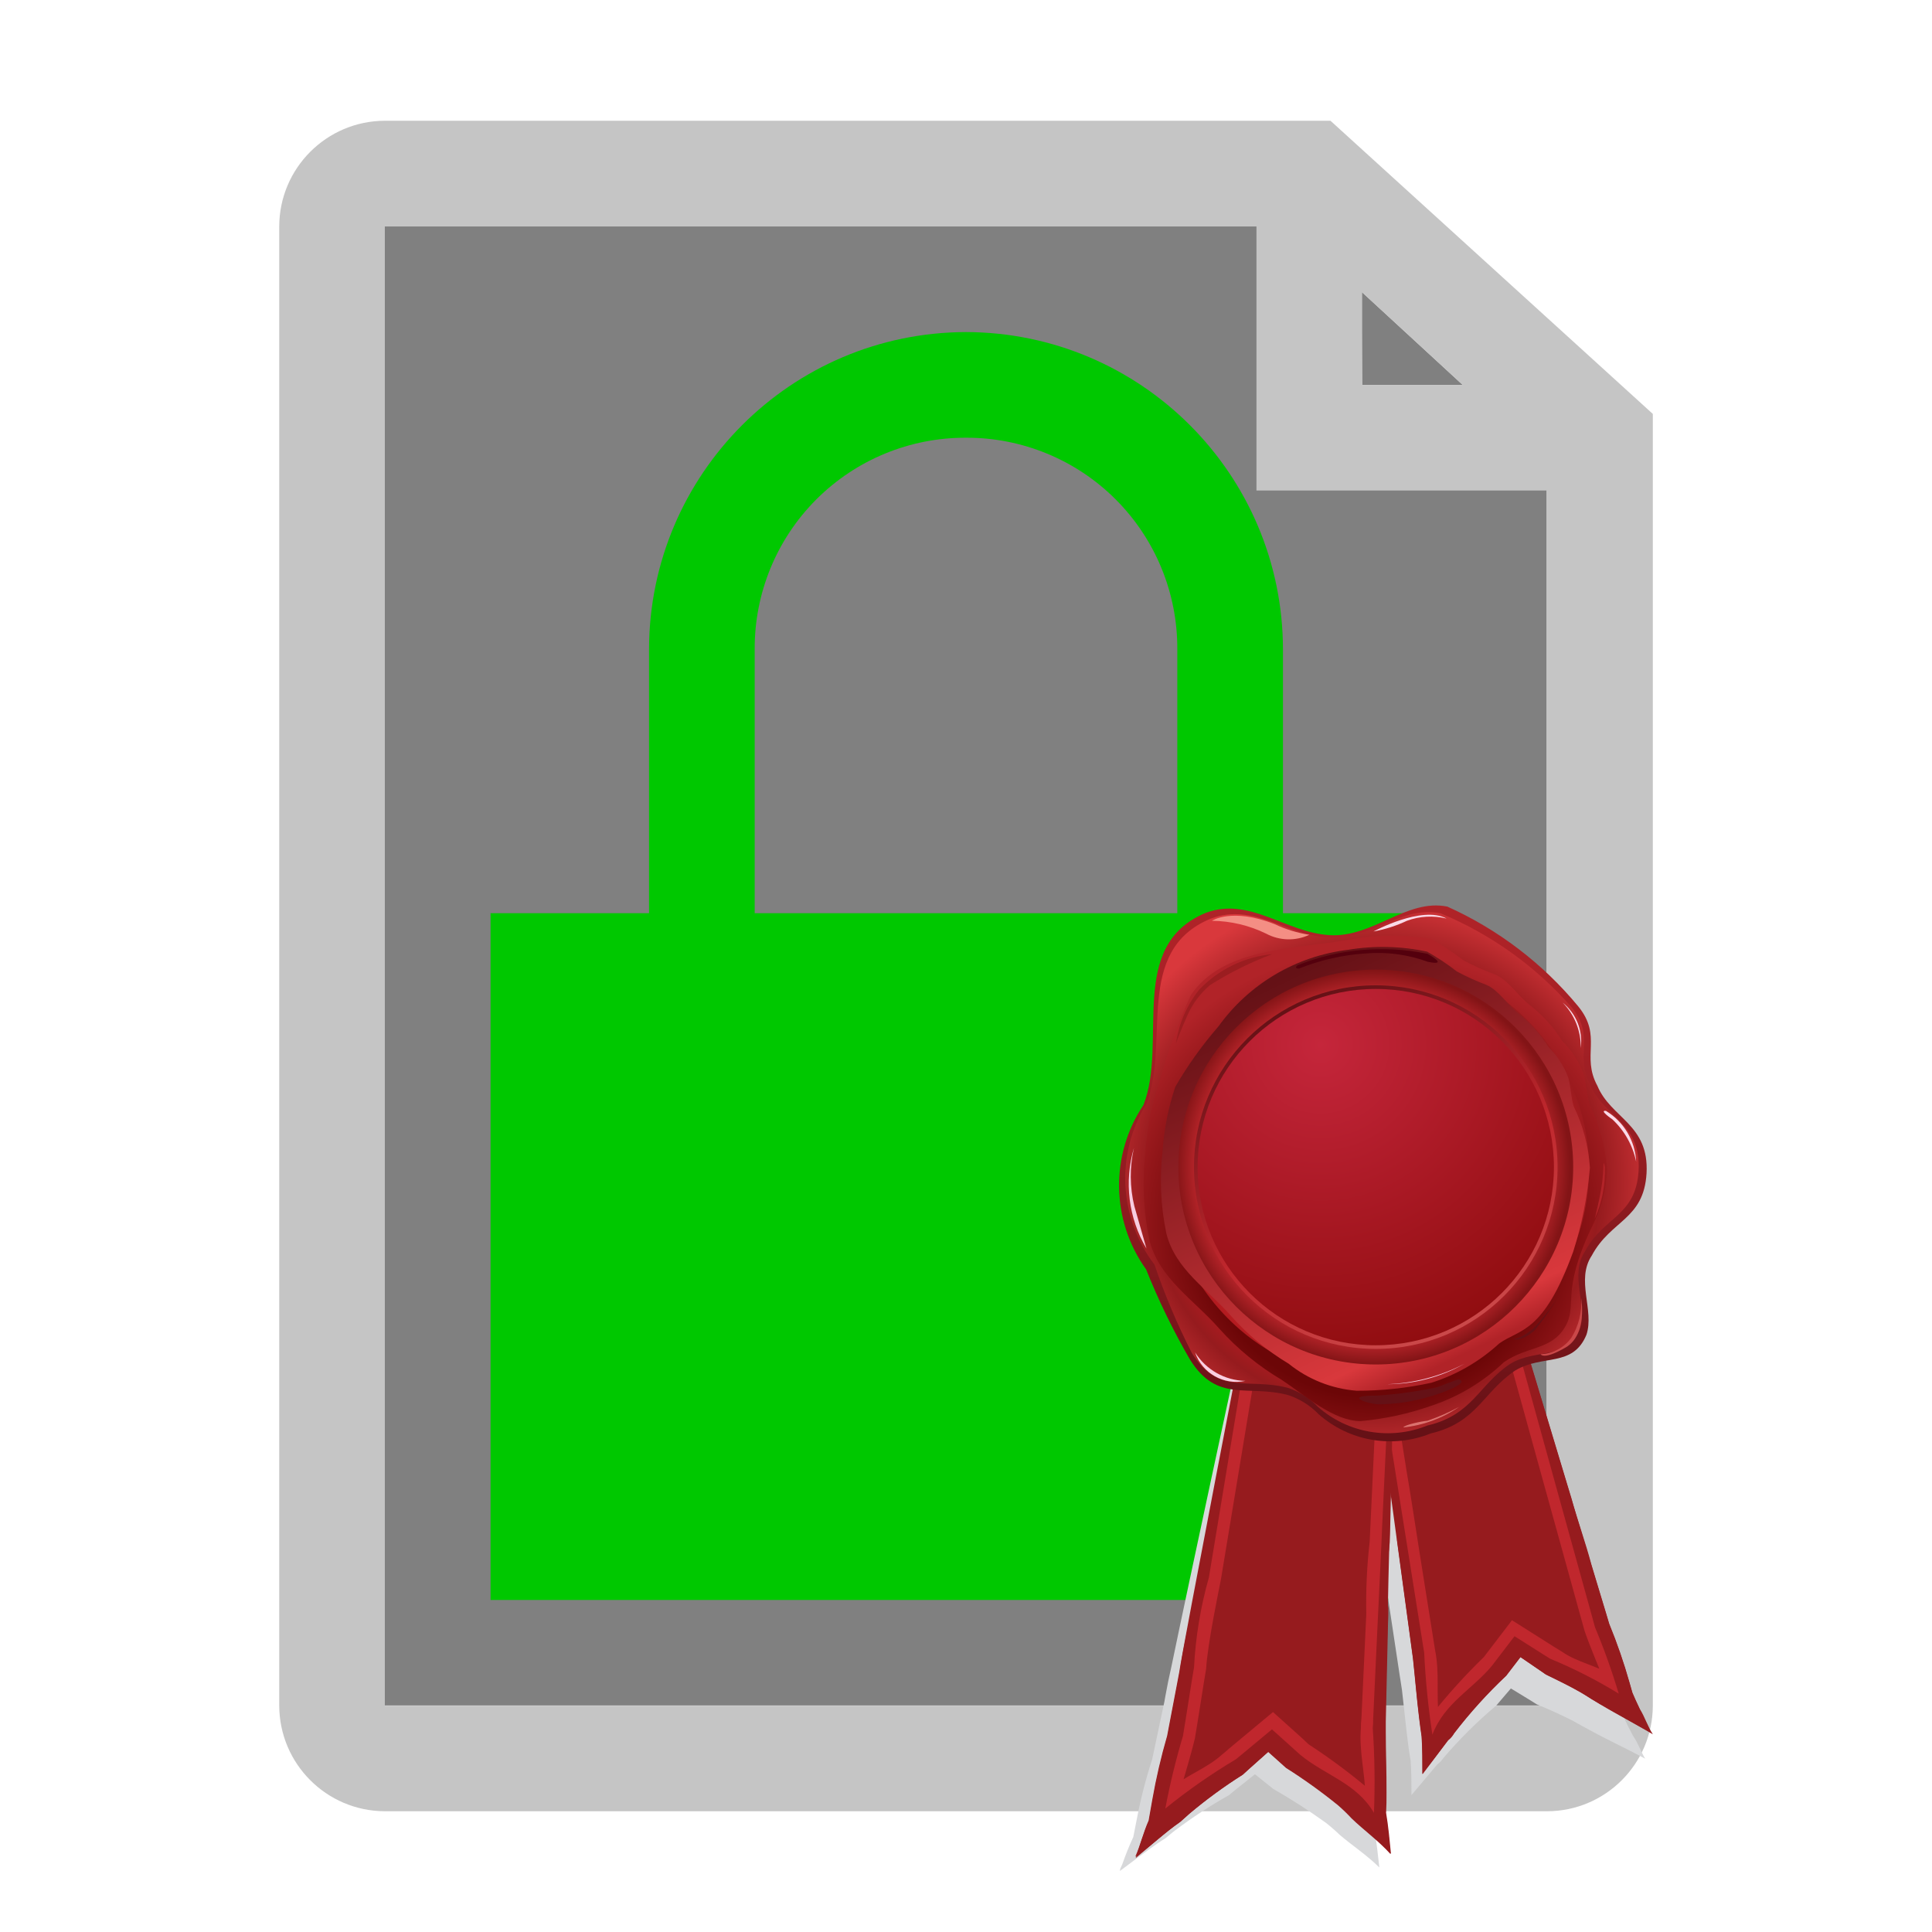
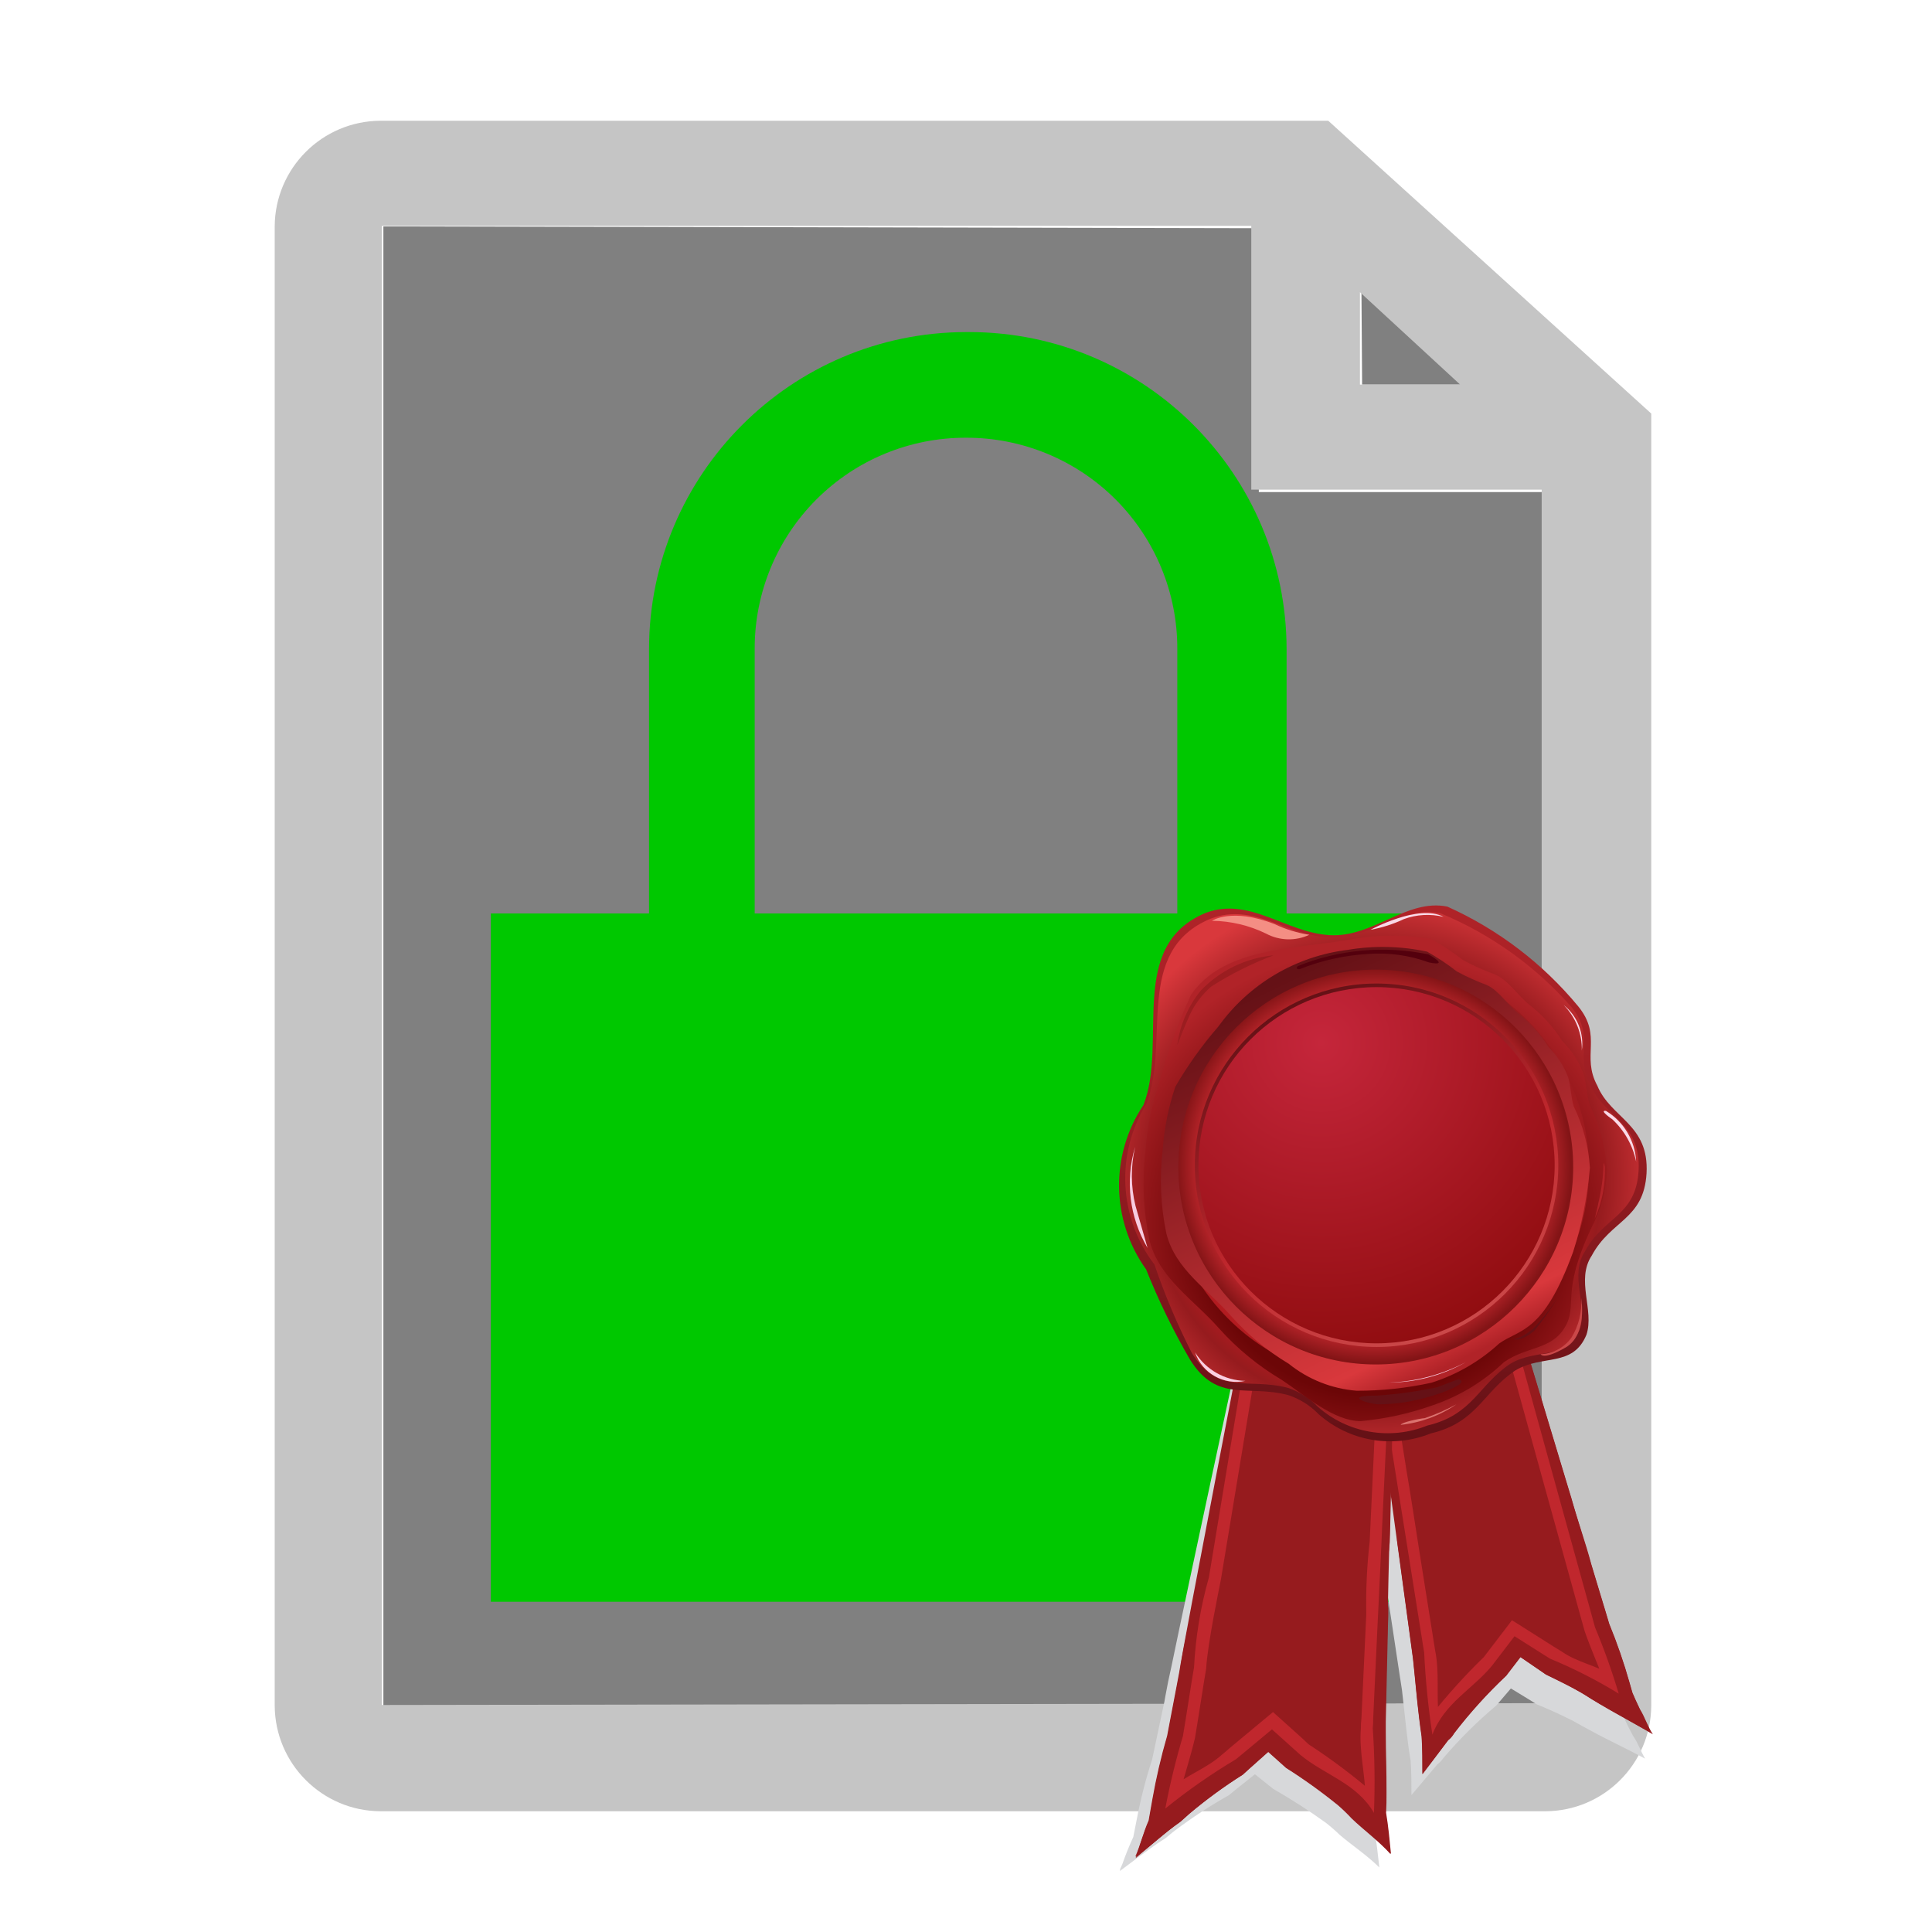
<svg xmlns="http://www.w3.org/2000/svg" width="32" height="32" viewBox="0 0 32 32">
  <defs>
-     <linearGradient id="SVGpjrQYbDa" x1="15.699" x2="15.469" y1="102.24" y2="106.745" gradientTransform="rotate(6.54 714.684 146.484)" gradientUnits="userSpaceOnUse">
+     <linearGradient id="SVGp6OyCckW" x1="15.7" x2="15.5" y1="102" y2="107" gradientTransform="rotate(6.54 714.854 146.08)" gradientUnits="userSpaceOnUse">
      <stop offset=".365" stop-color="#961b1e" />
      <stop offset=".697" stop-color="#961b1e" />
    </linearGradient>
-     <linearGradient id="SVG3XvCmeMT" x1="15.297" x2="15.297" y1="103.82" y2="105.61" gradientTransform="rotate(6.54 714.684 146.484)" gradientUnits="userSpaceOnUse">
+     <linearGradient id="SVGK6aXRbdV" x1="15.3" x2="15.3" y1="104" y2="106" gradientTransform="rotate(6.54 714.854 146.08)" gradientUnits="userSpaceOnUse">
      <stop offset=".326" stop-color="#c0272d" />
      <stop offset=".82" stop-color="#c0272d" />
    </linearGradient>
-     <linearGradient id="SVGJvZNxpNo" x1="-3310.623" x2="-3310.854" y1="803.906" y2="808.435" gradientTransform="matrix(-1.071 .315 .248 .986 -3724.367 274.118)" href="#SVGpjrQYbDa" />
-     <linearGradient id="SVGx5qLZOtO" x1="-3311.013" x2="-3311.013" y1="805.472" y2="807.262" gradientTransform="matrix(-1.071 .315 .248 .986 -3724.367 274.118)" href="#SVG3XvCmeMT" />
-     <linearGradient id="SVGEQLAsz1s" x1="22.94" x2="22.874" y1="23.821" y2="14.932" gradientUnits="userSpaceOnUse">
+     <linearGradient id="SVGI2iyCcGH" x1="-3311" x2="-3311" y1="804" y2="808" gradientTransform="matrix(-1.07 .315 .248 .986 -3724 274)" href="#SVGp6OyCckW" />
+     <linearGradient id="SVGQZKPodbF" x1="-3311" x2="-3311" y1="805" y2="807" gradientTransform="matrix(-1.07 .315 .248 .986 -3724 274)" href="#SVGK6aXRbdV" />
+     <linearGradient id="SVGx0sFyesv" x1="22.9" x2="22.9" y1="23.8" y2="14.9" gradientUnits="userSpaceOnUse">
      <stop offset="0" stop-color="#651116" />
      <stop offset=".053" stop-color="#6a1217" />
      <stop offset=".463" stop-color="#901b20" />
      <stop offset=".793" stop-color="#a72126" />
      <stop offset="1" stop-color="#b02328" />
    </linearGradient>
-     <linearGradient id="SVGdnLahdpX" x1="24.269" x2="21.317" y1="22.368" y2="16.316" gradientUnits="userSpaceOnUse">
+     <linearGradient id="SVGHHENQcRe" x1="24.3" x2="21.3" y1="22.4" y2="16.3" gradientUnits="userSpaceOnUse">
      <stop offset=".006" stop-color="#ca4849" />
      <stop offset=".421" stop-color="#c0272d" />
      <stop offset="1" stop-color="#730b0d" />
    </linearGradient>
-     <linearGradient id="SVGnrW3pbsE" x1="24.103" x2="21.475" y1="22.049" y2="16.617" gradientUnits="userSpaceOnUse">
+     <linearGradient id="SVGzxFGZdyf" x1="24.1" x2="21.5" y1="22" y2="16.6" gradientUnits="userSpaceOnUse">
      <stop offset=".006" stop-color="#ca4849" />
      <stop offset=".421" stop-color="#c0272d" />
      <stop offset="1" stop-color="#651116" />
    </linearGradient>
-     <linearGradient id="SVGzOeIbcsw" x1="24.273" x2="21.218" y1="22.551" y2="16.168" gradientUnits="userSpaceOnUse">
+     <linearGradient id="SVGP9qjncfQ" x1="24.3" x2="21.2" y1="22.6" y2="16.2" gradientUnits="userSpaceOnUse">
      <stop offset=".017" stop-color="#b12328" />
      <stop offset=".096" stop-color="#d9383c" />
      <stop offset=".994" stop-color="#651116" />
    </linearGradient>
-     <radialGradient id="SVGtplzDeII" cx="131.214" cy="24.534" r="172.942" gradientTransform="translate(19.08 18.916)scale(.028)" gradientUnits="userSpaceOnUse">
+     <radialGradient id="SVGd9Nbtcsq" cx="131" cy="24.5" r="173" gradientTransform="translate(19.1 18.9)scale(.028)" gradientUnits="userSpaceOnUse">
      <stop offset=".478" stop-color="#ec1c24" />
      <stop offset=".775" stop-color="#961b1e" />
      <stop offset="1" stop-color="#d9383c" />
    </radialGradient>
-     <radialGradient id="SVGP2OB2cUE" cx="137.714" cy="50.972" r="170.148" gradientTransform="translate(19.021 18.917)scale(.027)" gradientUnits="userSpaceOnUse">
+     <radialGradient id="SVGfbSYEePU" cx="138" cy="51" r="170" gradientTransform="translate(19 18.9)scale(.027)" gradientUnits="userSpaceOnUse">
      <stop offset=".618" stop-color="#6c0607" />
      <stop offset=".994" stop-color="#b12328" />
    </radialGradient>
-     <radialGradient id="SVGXb7w0bCP" cx="-127.767" cy="14.566" r="120.907" gradientTransform="translate(19.287 19.73)scale(-.027)" gradientUnits="userSpaceOnUse">
+     <radialGradient id="SVG550VBb5E" cx="-128" cy="14.6" r="121" gradientTransform="translate(19.3 19.7)scale(-.027)" gradientUnits="userSpaceOnUse">
      <stop offset=".876" stop-color="#c0272d" />
      <stop offset="1" stop-color="#831416" />
    </radialGradient>
-     <radialGradient id="SVGgGZRSXhi" cx="-95.684" cy="89.934" r="191.556" gradientTransform="translate(19.287 19.73)scale(-.027)" gradientUnits="userSpaceOnUse">
+     <radialGradient id="SVGjW9dZXOk" cx="-95.7" cy="89.9" r="192" gradientTransform="translate(19.3 19.7)scale(-.027)" gradientUnits="userSpaceOnUse">
      <stop offset="0" stop-color="#c5263b" />
      <stop offset="1" stop-color="#910d10" />
    </radialGradient>
  </defs>
-   <path fill="gray" d="M6.354 3.748v24.5h19.265V8.115h-4.8V3.748Zm16.195 1.084l.011 1.544h1.669l-1.68-1.547Z" />
-   <path fill="#c5c5c5" d="M22.037 2H6.374a1.755 1.755 0 0 0-1.749 1.751v24.5A1.755 1.755 0 0 0 6.374 30h19.251a1.755 1.755 0 0 0 1.751-1.749V6.856Zm.525 2.844l1.663 1.531h-1.663ZM6.374 28.251v-24.5h14.437v4.374h4.812v20.126Z" />
-   <path fill="#00c800" d="M16 5.5a5.264 5.264 0 0 0-5.25 5.25v4.375H8.125V26.5h15.75V15.125H21.25V10.75A5.264 5.264 0 0 0 16 5.5m0 1.75a3.487 3.487 0 0 1 3.5 3.5v4.375h-7V10.75a3.487 3.487 0 0 1 3.5-3.5" />
+   <path fill="gray" d="M6.35 3.75v24.5h19.3V8.15h-4.8V3.78zm16.2 1.08l.011 1.54h1.67l-1.68-1.55z" />
+   <path fill="#c5c5c5" d="M22 2H6.3a1.76 1.76 0 0 0-1.75 1.75v24.5A1.76 1.76 0 0 0 6.3 30h19.3a1.76 1.76 0 0 0 1.75-1.75V6.85zm.525 2.84l1.66 1.53h-1.66zm-16.2 23.4V3.74h14.4v4.37h4.81v20.1z" />
+   <path fill="#00c800" d="M16 5.5a5.26 5.26 0 0 0-5.25 5.25v4.38H8.13v11.4h15.8v-11.4h-2.62v-4.38a5.26 5.26 0 0 0-5.25-5.25zm0 1.75a3.49 3.49 0 0 1 3.5 3.5v4.38h-7v-4.38a3.49 3.49 0 0 1 3.5-3.5" />
  <path fill="#d7d8da" d="M27.047 28.749c-.062-.115-.089-.173-.126-.249l-.048-.15a8 8 0 0 0-.342-.889l-.048-.144l-.186-.555l-.007-.018l-.06-.179c-.054-.177-.112-.341-.171-.508l-.151-.449l-.013-.041l-.069-.2l-1.391-4.139l-.152.063l-1.877.809h-.017l-.044.019v.018l.006.04c.016.107.054.356.1.694l-1.771-.4l-.174-.037s-.8 3.7-1.105 5.176a10 10 0 0 0-.1.49l-.015.085l-.044.207l-.127.6l-.033.154a8 8 0 0 0-.249.965l-.062.315a5 5 0 0 0-.182.451q-.019.047-.042.094l.01-.006l-.01.026q.122-.09.243-.182c.165-.119.323-.244.5-.353l.013-.009l.122-.1l.031-.024a8 8 0 0 1 .9-.59l.1-.083l.33-.263l.143.115l.159.127a10 10 0 0 1 .875.564a3 3 0 0 1 .229.2c.207.176.452.337.654.538c-.022-.2-.045-.422-.082-.62c0-.1.006-.2.007-.307c0-.306-.011-.609-.013-.914v-.162l.037-1.481l.006-.222c.009-.367.025-1.051.028-1.106l.016-.62l.105.7l.014.1l.069.454l.157 1.04l.007.042l.024.156c.035.293.062.587.1.882q.019.151.044.294c.013.183.013.384.013.565c.134-.161.291-.341.43-.51a.4.4 0 0 0 .1-.105a7.5 7.5 0 0 1 .877-.87l.126-.148l.114-.133l.328.2l.1.063q.302.123.593.27l.163.091l.15.081c.286.157.6.3.89.458c-.073-.12-.118-.261-.202-.38" />
-   <path fill="url(#SVGpjrQYbDa)" d="m22.534 21.04l.448 3.306q.018.115.041.232a3.2 3.2 0 0 1 .117.934l.032.234l.234 1.729c.035.322.06.644.1.967q.02.162.043.323c.013.2.013.421.013.62c.132-.176.286-.374.424-.56a.4.4 0 0 0 .1-.116a8 8 0 0 1 .863-.954l.124-.162l.112-.146l.323.221l.1.069c.2.091.394.188.584.3q.07.042.161.1l.148.089c.281.172.59.327.876.5c-.088-.132-.132-.286-.215-.417c-.061-.126-.088-.19-.124-.273l-.047-.165a9 9 0 0 0-.337-.976l-.047-.158l-.184-.609q-.033-.104-.064-.212c-.1-.38-.225-.711-.331-1.1l-.068-.224l-1.369-4.541Z" />
+   <path fill="url(#SVGp6OyCckW)" d="m22.534 21.04l.448 3.306q.018.115.041.232a3.2 3.2 0 0 1 .117.934l.032.234l.234 1.729c.035.322.06.644.1.967q.02.162.043.323c.013.2.013.421.013.62c.132-.176.286-.374.424-.56a.4.4 0 0 0 .1-.116a8 8 0 0 1 .863-.954l.124-.162l.112-.146l.323.221l.1.069c.2.091.394.188.584.3q.07.042.161.1l.148.089c.281.172.59.327.876.5c-.088-.132-.132-.286-.215-.417c-.061-.126-.088-.19-.124-.273l-.047-.165a9 9 0 0 0-.337-.976l-.047-.158l-.184-.609q-.033-.104-.064-.212c-.1-.38-.225-.711-.331-1.1l-.068-.224l-1.369-4.541Z" />
  <path fill="#961b1e" d="m24.588 20.053l1.369 4.541l.463 1.535l.184.609l.047.158a9 9 0 0 1 .337.976l.047.165c.036.083.063.147.124.273s.127.263.193.395c-.286-.154-.573-.331-.854-.481l-.148-.089a2 2 0 0 0-.161-.1c-.19-.108-.385-.2-.584-.3l-.1-.069l-.323-.221l-.112.146l-.124.162a8 8 0 0 0-.863.954a.4.4 0 0 1-.1.116c-.137.185-.292.383-.424.56c0-.2 0-.418-.013-.62a9 9 0 0 1-.043-.323c-.039-.323-.065-.645-.1-.967l-.023-.171l-.85-6.265l.139-.065l.51 3.21l.256 1.612l.229 1.443l.023.146a9 9 0 0 0 .093 1.131c.211-.414.594-.626.867-.974l.084-.112l.335-.448l.549.339l.114.071c.3.174.657.268.965.443c-.107-.281-.234-.564-.338-.849l-.037-.128l-.253-.907l-.356-1.274l-1.27-4.553Z" />
-   <path fill="url(#SVG3XvCmeMT)" d="m22.576 21.015l.507 3.184l.255 1.6l.228 1.432l.023.144a13 13 0 0 0 .136 1.356c.2-.526.663-.75.985-1.139l.084-.11l.338-.442l-.11.021l.539.341l.113.071a8 8 0 0 1 1.137.579a11 11 0 0 0-.393-1.1l-.072-.262l-.163-.589l-.443-1.6l-1.211-4.38l-.172.061l1.21 4.38c.023.08.423 1.532.443 1.6l.163.59l.073.262c.1.289.226.573.334.853l.126-.116c-.271-.17-.573-.212-.834-.393l-.116-.071l-.651-.412l-.063-.039l-.042.057l-.338.442l-.084.11a10 10 0 0 0-.877.971a.3.3 0 0 0 .13.04c-.043-.36.014-.751-.06-1.116l-.023-.144l-.228-1.432c-.012-.074-.2-1.293-.218-1.37l-.543-3.413Z" />
-   <path fill="url(#SVGJvZNxpNo)" d="m23.1 21.977l-.077 3.448q-.001.12-.016.244a3.1 3.1 0 0 0-.012.973q.001.122-.005.244l-.037 1.625v.178c0 .334.014.667.012 1q.002.168-.007.337c.037.217.059.459.081.68c-.2-.22-.441-.4-.644-.59a3 3 0 0 0-.225-.218a9 9 0 0 0-.862-.619l-.156-.14l-.141-.126l-.324.289l-.1.091a8 8 0 0 0-.886.648l-.15.134c-.255.178-.5.4-.74.6c.066-.2.132-.419.221-.621l.061-.346a10 10 0 0 1 .246-1.058l.032-.17l.125-.655l.043-.228c.056-.4.156-.819.225-1.182l.046-.242l.929-4.886Z" />
+   <path fill="url(#SVGK6aXRbdV)" d="m22.576 21.015l.507 3.184l.255 1.6l.228 1.432l.023.144a13 13 0 0 0 .136 1.356c.2-.526.663-.75.985-1.139l.084-.11l.338-.442l-.11.021l.539.341l.113.071a8 8 0 0 1 1.137.579a11 11 0 0 0-.393-1.1l-.072-.262l-.163-.589l-.443-1.6l-1.211-4.38l-.172.061l1.21 4.38c.023.08.423 1.532.443 1.6l.163.59l.073.262c.1.289.226.573.334.853l.126-.116c-.271-.17-.573-.212-.834-.393l-.116-.071l-.651-.412l-.063-.039l-.042.057l-.338.442l-.084.11a10 10 0 0 0-.877.971a.3.3 0 0 0 .13.04c-.043-.36.014-.751-.06-1.116l-.023-.144l-.228-1.432c-.012-.074-.2-1.293-.218-1.37l-.543-3.413Z" />
+   <path fill="url(#SVGI2iyCcGH)" d="m23.1 21.977l-.077 3.448q-.001.12-.016.244a3.1 3.1 0 0 0-.012.973q.001.122-.005.244l-.037 1.625v.178c0 .334.014.667.012 1q.002.168-.007.337c.037.217.059.459.081.68c-.2-.22-.441-.4-.644-.59a3 3 0 0 0-.225-.218a9 9 0 0 0-.862-.619l-.156-.14l-.141-.126l-.324.289l-.1.091a8 8 0 0 0-.886.648l-.15.134c-.255.178-.5.4-.74.6c.066-.2.132-.419.221-.621l.061-.346a10 10 0 0 1 .246-1.058l.032-.17l.125-.655l.043-.228c.056-.4.156-.819.225-1.182l.046-.242l.929-4.886Z" />
  <path fill="#961b1e" d="M20.732 21.386s-1.144 5.907-1.2 6.31l-.043.228l-.125.655l-.032.17a10 10 0 0 0-.246 1.058l-.061.346c-.089.2-.133.4-.221.6c.264-.176.485-.4.739-.575c.059-.053.115-.1.15-.134a8 8 0 0 1 .886-.648l.1-.091l.324-.289l.141.126l.156.14a9 9 0 0 1 .862.619a3 3 0 0 1 .225.218c.2.193.445.369.644.59c-.022-.22-.044-.463-.081-.68c0-.113.007-.225.007-.337c0-.335-.01-.669-.012-1v-.178l.037-1.625c0-.081.029-1.38.033-1.46l.077-3.448l-.16-.038l-.156 3.362c0 .08-.075 1.61-.078 1.688l-.07 1.512l-.007.152a8 8 0 0 1 .039 1.167c-.282-.378-.727-.517-1.068-.816l-.105-.1l-.422-.388l-.556.454l-.116.095c-.308.237-.684.4-1 .644c.083-.307.185-.62.263-.93l.024-.138c.048-.288.1-.617.164-.972l.23-1.365l.823-4.882Z" />
-   <path fill="url(#SVGx5qLZOtO)" d="m23.049 21.961l-.157 3.335c0 .08-.075 1.6-.078 1.675l-.07 1.5q.002.076-.007.151a13 13 0 0 1 .02 1.405c-.286-.493-.818-.628-1.218-.96l-.106-.095l-.424-.381h.122l-.546.454l-.114.094a10 10 0 0 0-1.17.816a12 12 0 0 1 .292-1.2l.046-.28l.1-.631l.038-.228a6.7 6.7 0 0 1 .246-1.488l.776-4.691l.2.028l-.776 4.691c-.015.087-.221 1.051-.246 1.488l-.038.228l-.1.631l-.046.281c-.074.314-.176.627-.259.934l-.151-.092c.274-.228.6-.331.861-.567a2 2 0 0 0 .117-.1l.66-.549l.064-.053l.059.053l.424.381l.106.1a10 10 0 0 1 1.078.81a.4.4 0 0 1-.137.067c0-.375-.108-.761-.074-1.146q-.002-.074.008-.151l.07-1.5l.011-.235a9 9 0 0 1 .056-1.2l.168-3.575Z" />
-   <path fill="url(#SVGEQLAsz1s)" d="M21.841 23.424a1.79 1.79 0 0 0 1.857.318c.77-.182.86-.681 1.4-1.043c.453-.272.951-.045 1.178-.59c.136-.408-.181-.907.09-1.315c.317-.59.86-.59.906-1.36c.045-.816-.589-.907-.815-1.451c-.271-.5.09-.816-.317-1.315a6 6 0 0 0-2.168-1.652c-.679-.136-1.228.518-1.953.473s-1.323-.641-2.048-.369c-1.313.544-.624 2.138-1.031 3.181a2.39 2.39 0 0 0 .043 2.724a11.4 11.4 0 0 0 .727 1.494c.453.725.951.408 1.63.589a1.24 1.24 0 0 1 .501.316" />
-   <path fill="url(#SVGtplzDeII)" d="M21.827 23.3a1.75 1.75 0 0 0 1.815.311c.753-.178.841-.666 1.373-1.022c.443-.266.93-.044 1.151-.577c.133-.4-.177-.888.088-1.288c.31-.577.842-.577.886-1.333c.045-.8-.575-.888-.8-1.421c-.265-.488.089-.8-.31-1.288a5.9 5.9 0 0 0-2.17-1.555c-.664-.133-1.151.444-1.86.4s-1.24-.578-1.948-.311c-1.284.533-.664 2.043-1.063 3.065a2.35 2.35 0 0 0 .133 2.665a11 11 0 0 0 .62 1.466c.443.71.93.4 1.594.577a1.2 1.2 0 0 1 .491.311" />
-   <circle cx="22.787" cy="19.331" r="3.379" fill="url(#SVGdnLahdpX)" />
-   <path fill="url(#SVGP2OB2cUE)" d="M26.327 18.292c-.048-.159-.048-.335-.1-.51a1.5 1.5 0 0 0-.354-.542a2.3 2.3 0 0 0-.531-.59c-.209-.16-.354-.415-.579-.51a4 4 0 0 1-.531-.239a4.4 4.4 0 0 0-.531-.351a3.9 3.9 0 0 0-1.421.027c-.933.143-2.043.143-2.557.908a9 9 0 0 0-.525 1.457a4.5 4.5 0 0 0-.225 1.116a4.6 4.6 0 0 0 .065 1.483c.161.638.74.989 1.158 1.467a4.4 4.4 0 0 0 1.03.845c.386.255.86.685 1.31.685a4.8 4.8 0 0 0 1.173-.255a3.2 3.2 0 0 0 1.2-.72c.384-.269.782-.2 1.008-.576s-.077-.554.444-1.654a2.25 2.25 0 0 0 .257-.957a2.9 2.9 0 0 0-.291-1.084m-3.539 4.576a3.5 3.5 0 1 1 3.531-3.5a3.516 3.516 0 0 1-3.531 3.5" />
-   <circle cx="22.787" cy="19.331" r="3.313" fill="url(#SVGXb7w0bCP)" />
-   <circle cx="22.787" cy="19.331" r="3.011" fill="url(#SVGnrW3pbsE)" />
-   <circle cx="22.787" cy="19.331" r="2.951" fill="url(#SVGgGZRSXhi)" />
-   <path fill="url(#SVGzOeIbcsw)" d="M26.065 18.324c-.045-.149-.045-.313-.09-.477a1.4 1.4 0 0 0-.328-.506a2.2 2.2 0 0 0-.491-.551c-.194-.149-.328-.387-.536-.477a4 4 0 0 1-.491-.223a4 4 0 0 0-.492-.328a3.5 3.5 0 0 0-1.31-.03A3.1 3.1 0 0 0 20.182 17a6.5 6.5 0 0 0-.715 1a4.2 4.2 0 0 0-.209 1.043a4.3 4.3 0 0 0 .06 1.385c.149.6.685.924 1.073 1.37a4.1 4.1 0 0 0 .953.789a2.05 2.05 0 0 0 1.126.448a5.7 5.7 0 0 0 1.24-.133a3 3 0 0 0 1.122-.65c.348-.247.73-.161 1.225-1.52a6.4 6.4 0 0 0 .277-1.392a2.7 2.7 0 0 0-.269-1.016M22.787 22.6a3.27 3.27 0 1 1 3.27-3.27a3.27 3.27 0 0 1-3.27 3.27" />
+   <path fill="url(#SVGQZKPodbF)" d="m23.049 21.961l-.157 3.335c0 .08-.075 1.6-.078 1.675l-.07 1.5q.002.076-.007.151a13 13 0 0 1 .02 1.405c-.286-.493-.818-.628-1.218-.96l-.106-.095l-.424-.381h.122l-.546.454l-.114.094a10 10 0 0 0-1.17.816a12 12 0 0 1 .292-1.2l.046-.28l.1-.631l.038-.228a6.7 6.7 0 0 1 .246-1.488l.776-4.691l.2.028l-.776 4.691c-.015.087-.221 1.051-.246 1.488l-.038.228l-.1.631l-.046.281c-.074.314-.176.627-.259.934l-.151-.092c.274-.228.6-.331.861-.567a2 2 0 0 0 .117-.1l.66-.549l.064-.053l.059.053l.424.381l.106.1a10 10 0 0 1 1.078.81a.4.4 0 0 1-.137.067c0-.375-.108-.761-.074-1.146q-.002-.074.008-.151l.07-1.5l.011-.235a9 9 0 0 1 .056-1.2l.168-3.575Z" />
+   <path fill="url(#SVGx0sFyesv)" d="M21.841 23.424a1.79 1.79 0 0 0 1.857.318c.77-.182.86-.681 1.4-1.043c.453-.272.951-.045 1.178-.59c.136-.408-.181-.907.09-1.315c.317-.59.86-.59.906-1.36c.045-.816-.589-.907-.815-1.451c-.271-.5.09-.816-.317-1.315a6 6 0 0 0-2.168-1.652c-.679-.136-1.228.518-1.953.473s-1.323-.641-2.048-.369c-1.313.544-.624 2.138-1.031 3.181a2.39 2.39 0 0 0 .043 2.724a11.4 11.4 0 0 0 .727 1.494c.453.725.951.408 1.63.589a1.24 1.24 0 0 1 .501.316" />
+   <path fill="url(#SVGd9Nbtcsq)" d="M21.827 23.3a1.75 1.75 0 0 0 1.815.311c.753-.178.841-.666 1.373-1.022c.443-.266.93-.044 1.151-.577c.133-.4-.177-.888.088-1.288c.31-.577.842-.577.886-1.333c.045-.8-.575-.888-.8-1.421c-.265-.488.089-.8-.31-1.288a5.9 5.9 0 0 0-2.17-1.555c-.664-.133-1.151.444-1.86.4s-1.24-.578-1.948-.311c-1.284.533-.664 2.043-1.063 3.065a2.35 2.35 0 0 0 .133 2.665a11 11 0 0 0 .62 1.466c.443.71.93.4 1.594.577a1.2 1.2 0 0 1 .491.311" />
+   <circle cx="22.8" cy="19.3" r="3.38" fill="url(#SVGHHENQcRe)" />
+   <path fill="url(#SVGfbSYEePU)" d="M26.327 18.292c-.048-.159-.048-.335-.1-.51a1.5 1.5 0 0 0-.354-.542a2.3 2.3 0 0 0-.531-.59c-.209-.16-.354-.415-.579-.51a4 4 0 0 1-.531-.239a4.4 4.4 0 0 0-.531-.351a3.9 3.9 0 0 0-1.421.027c-.933.143-2.043.143-2.557.908a9 9 0 0 0-.525 1.457a4.5 4.5 0 0 0-.225 1.116a4.6 4.6 0 0 0 .065 1.483c.161.638.74.989 1.158 1.467a4.4 4.4 0 0 0 1.03.845c.386.255.86.685 1.31.685a4.8 4.8 0 0 0 1.173-.255a3.2 3.2 0 0 0 1.2-.72c.384-.269.782-.2 1.008-.576s-.077-.554.444-1.654a2.25 2.25 0 0 0 .257-.957a2.9 2.9 0 0 0-.291-1.084m-3.539 4.576a3.5 3.5 0 1 1 3.531-3.5a3.516 3.516 0 0 1-3.531 3.5" />
+   <circle cx="22.8" cy="19.3" r="3.31" fill="url(#SVG550VBb5E)" />
+   <circle cx="22.8" cy="19.3" r="3.01" fill="url(#SVGzxFGZdyf)" />
+   <circle cx="22.8" cy="19.3" r="2.95" fill="url(#SVGjW9dZXOk)" />
+   <path fill="url(#SVGP9qjncfQ)" d="M26.065 18.324c-.045-.149-.045-.313-.09-.477a1.4 1.4 0 0 0-.328-.506a2.2 2.2 0 0 0-.491-.551c-.194-.149-.328-.387-.536-.477a4 4 0 0 1-.491-.223a4 4 0 0 0-.492-.328a3.5 3.5 0 0 0-1.31-.03A3.1 3.1 0 0 0 20.182 17a6.5 6.5 0 0 0-.715 1a4.2 4.2 0 0 0-.209 1.043a4.3 4.3 0 0 0 .06 1.385c.149.6.685.924 1.073 1.37a4.1 4.1 0 0 0 .953.789a2.05 2.05 0 0 0 1.126.448a5.7 5.7 0 0 0 1.24-.133a3 3 0 0 0 1.122-.65c.348-.247.73-.161 1.225-1.52a6.4 6.4 0 0 0 .277-1.392a2.7 2.7 0 0 0-.269-1.016M22.787 22.6a3.27 3.27 0 1 1 3.27-3.27a3.27 3.27 0 0 1-3.27 3.27" />
  <path fill="#f48e84" d="M20.074 15.251s.326-.222 1.037.055a2.1 2.1 0 0 0 .576.177a.8.8 0 0 1-.716-.019a2.1 2.1 0 0 0-.897-.213" />
-   <path fill="#fadae8" d="M22.749 15.428s.8-.436 1.211-.214a1.13 1.13 0 0 0-.657.037a2.2 2.2 0 0 1-.554.177" />
-   <path fill="#9b1d20" d="M19.478 17.281a1.83 1.83 0 0 1 .385-.889a1.92 1.92 0 0 1 1.209-.588a5.6 5.6 0 0 0-1.034.515a1.4 1.4 0 0 0-.363.481c-.011.028-.092.2-.197.481" />
-   <path fill="#54000d" d="M21.487 15.99a3.75 3.75 0 0 1 2.156-.192s.376.207.008.133a2.4 2.4 0 0 0-1.019-.14a3.6 3.6 0 0 0-1.115.251s-.089.007-.03-.052" />
+   <path fill="#fadae8" d="M22.7 15.4s.8-.436 1.21-.214a1.13 1.13 0 0 0-.657.037a2.2 2.2 0 0 1-.554.177z" />
+   <path fill="#9b1d20" d="M19.5 17.3a1.83 1.83 0 0 1 .385-.889a1.92 1.92 0 0 1 1.21-.588a5.6 5.6 0 0 0-1.03.515a1.4 1.4 0 0 0-.363.481c-.011.028-.092.2-.197.481z" />
+   <path fill="#54000d" d="M21.5 16a3.75 3.75 0 0 1 2.16-.192s.376.207.008.133a2.4 2.4 0 0 0-1.02-.14a3.6 3.6 0 0 0-1.12.251s-.089.007-.03-.052z" />
  <path fill="#ca4849" d="M26.189 21.5s.111.605-.258.819s-.413.111-.413.111a.66.66 0 0 0 .509-.273a1.1 1.1 0 0 0 .162-.657" />
-   <path fill="#f8cce0" d="M18.782 19.012a2.1 2.1 0 0 0 .207 1.668s-.155-.546-.2-.7a2.1 2.1 0 0 1-.007-.968" />
+   <path fill="#f8cce0" d="M18.8 19a2.1 2.1 0 0 0 .207 1.67s-.155-.546-.2-.7a2.1 2.1 0 0 1-.007-.968z" />
  <path fill="#f9d0e2" d="M19.794 22.4a1.01 1.01 0 0 0 .833.472a.72.72 0 0 1-.833-.472" />
  <path fill="#651116" d="M25.056 22.175s.109.023.341-.173a3.4 3.4 0 0 0 .422-.536a5 5 0 0 1-.4.57c-.073.064-.252.194-.363.139" />
-   <path fill="#fadae8" d="M26.6 18.4a1.04 1.04 0 0 1 .5.841a1.33 1.33 0 0 0-.393-.7s-.232-.158-.107-.141m-.418-1.041a.82.82 0 0 0-.3-.753a1.04 1.04 0 0 1 .3.753" />
+   <path fill="#fadae8" d="M26.6 18.4a1.04 1.04 0 0 1 .5.841a1.33 1.33 0 0 0-.393-.7s-.232-.158-.107-.141m-.4-1a.82.82 0 0 0-.3-.753a1.04 1.04 0 0 1 .3.753" />
  <path fill="#b12328" d="M26.536 19.591c-.033.25-.122.594-.122.594a1.9 1.9 0 0 0 .168-.859c-.035-.157-.012.006-.046.265" />
-   <path fill="#db726f" d="M23.244 23.643a2 2 0 0 0 .923-.34a3.4 3.4 0 0 1-.524.229c-.097.008-.384.068-.399.111" />
-   <path fill="#f8c9dd" d="M22.971 22.927a2.6 2.6 0 0 0 1.285-.339a3 3 0 0 1-1.285.339" />
+   <path fill="#db726f" d="M23.2 23.6a2 2 0 0 0 .923-.34a3.4 3.4 0 0 1-.524.229c-.097.008-.384.068-.399.111" />
+   <path fill="#f8c9dd" d="M23 22.9a2.6 2.6 0 0 0 1.28-.339A2.96 2.96 0 0 1 23 22.9" />
  <path fill="#651116" d="M23.607 23.153a3 3 0 0 1-.767.107c-.161 0-.635-.148-.025-.145a7 7 0 0 0 .993-.139s.341-.131.346-.13c.191.041-.161.202-.547.307" />
</svg>
